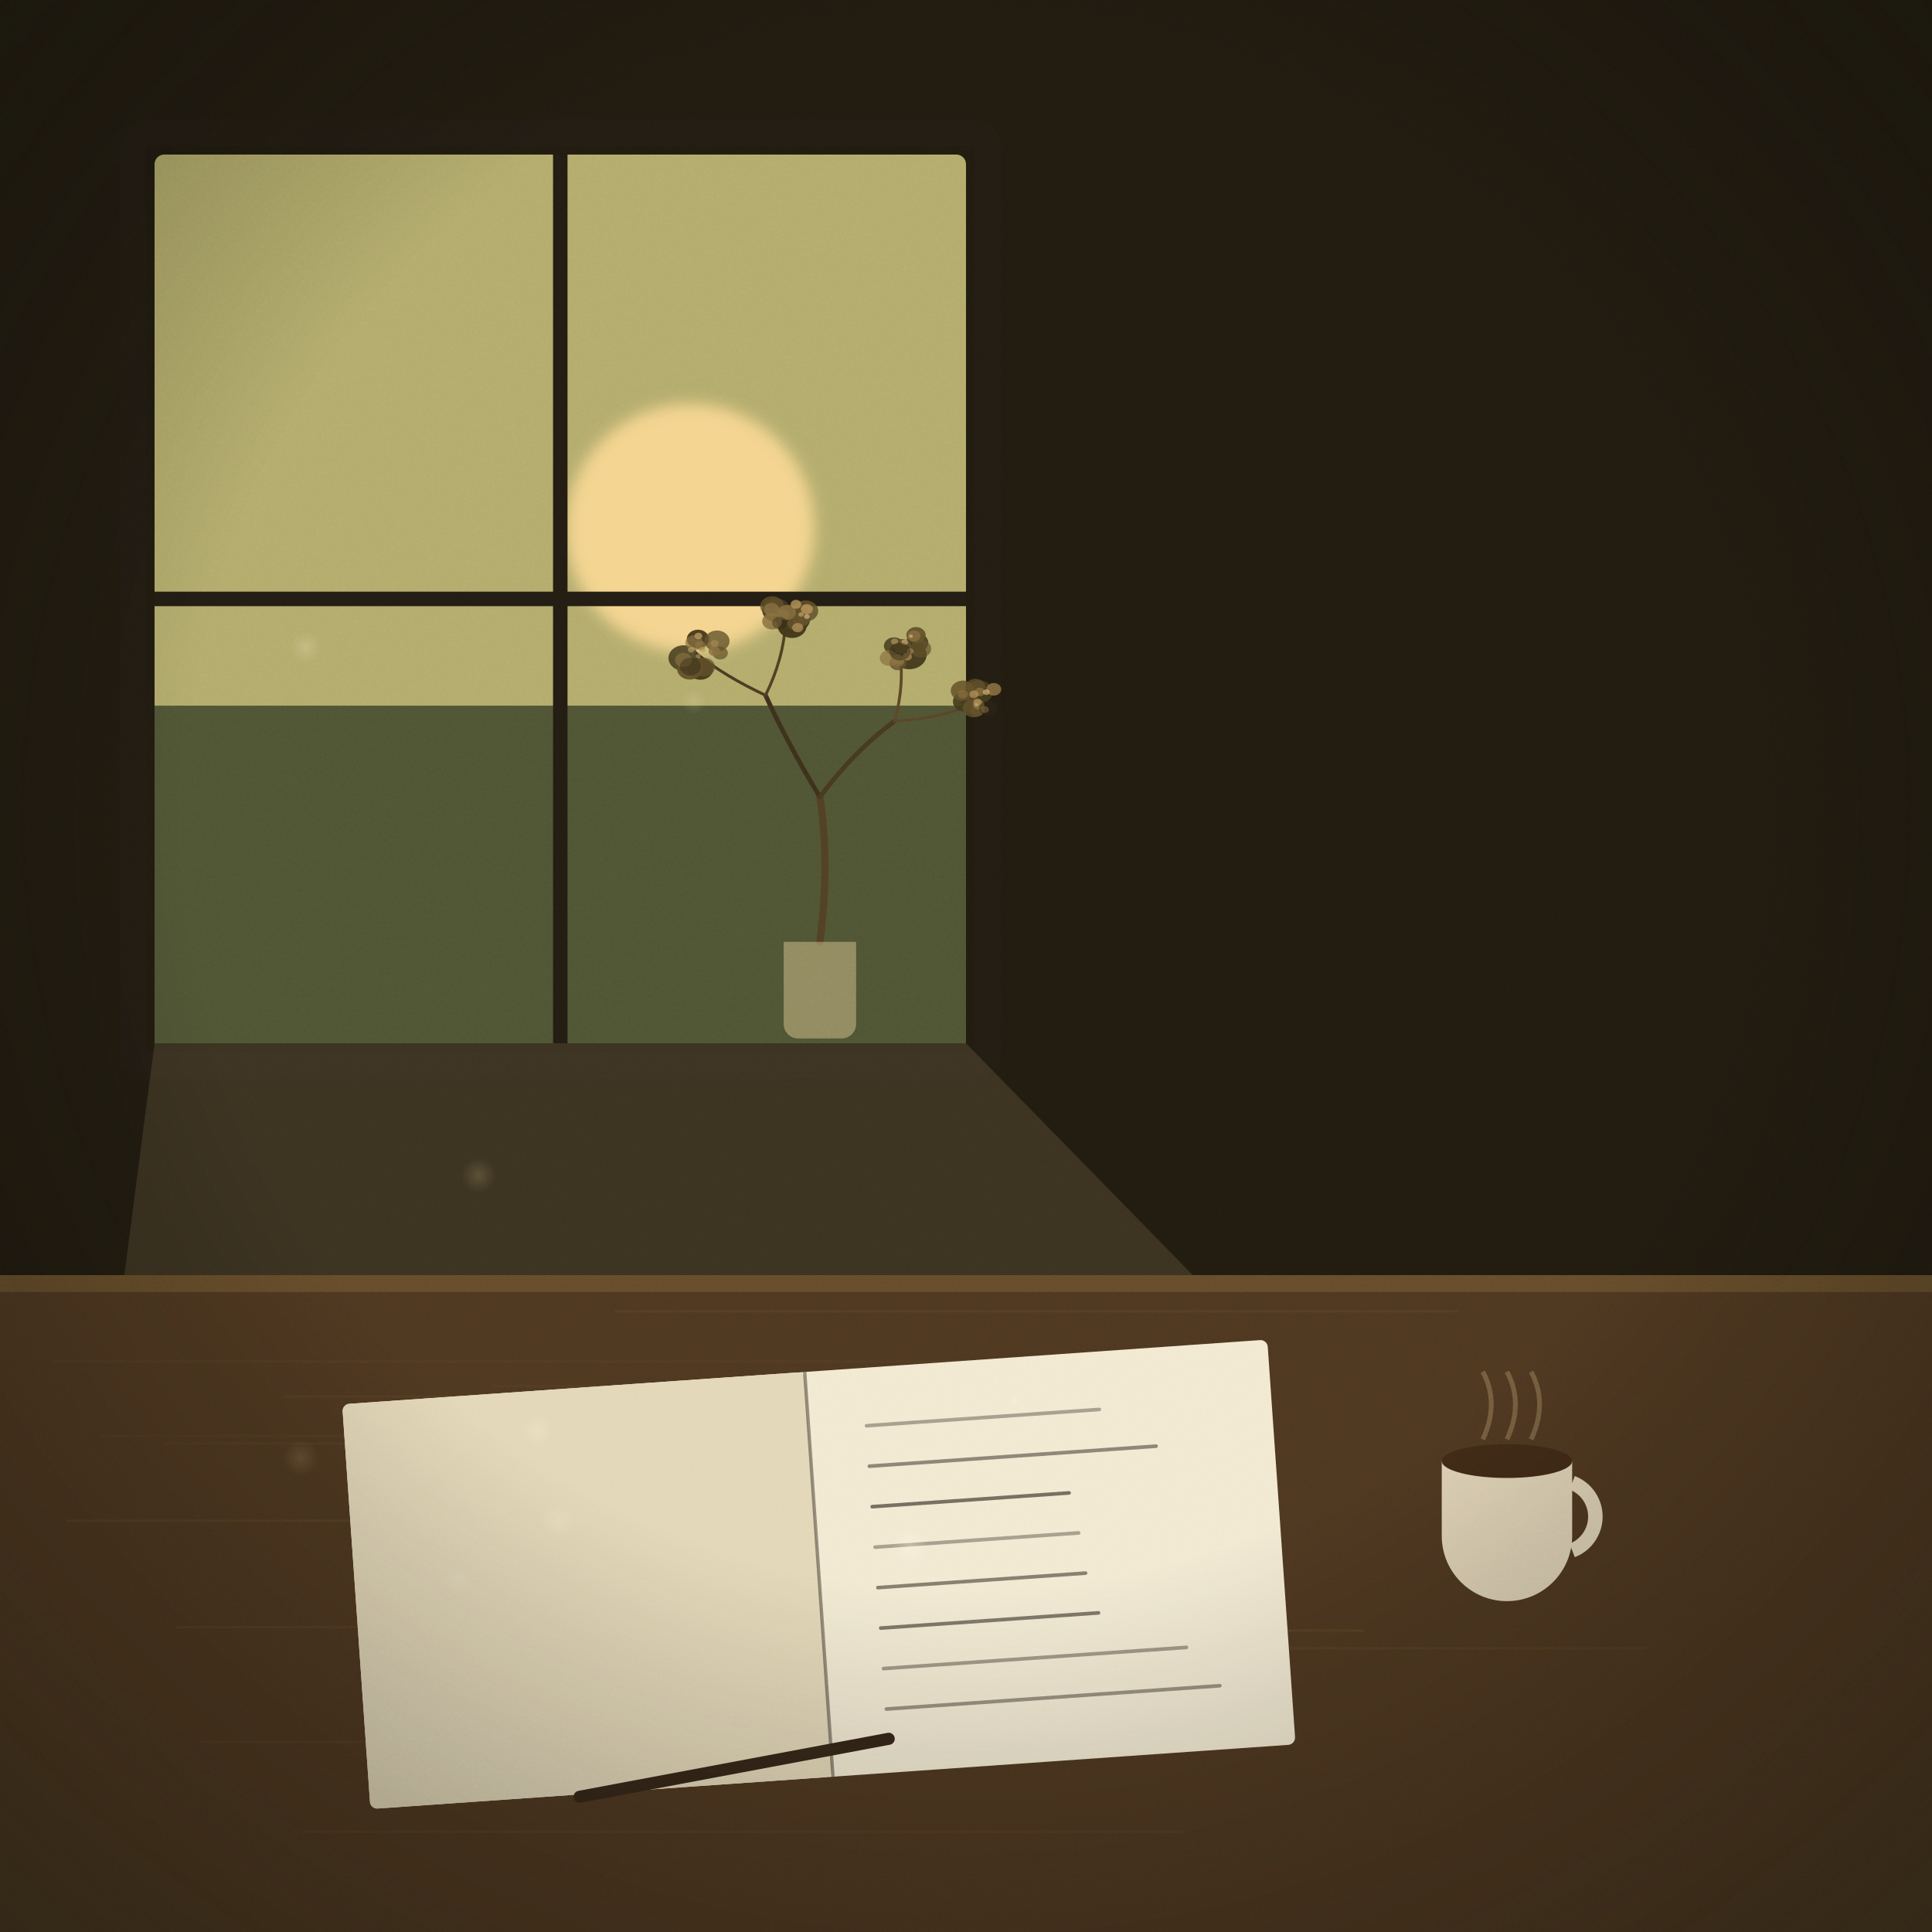
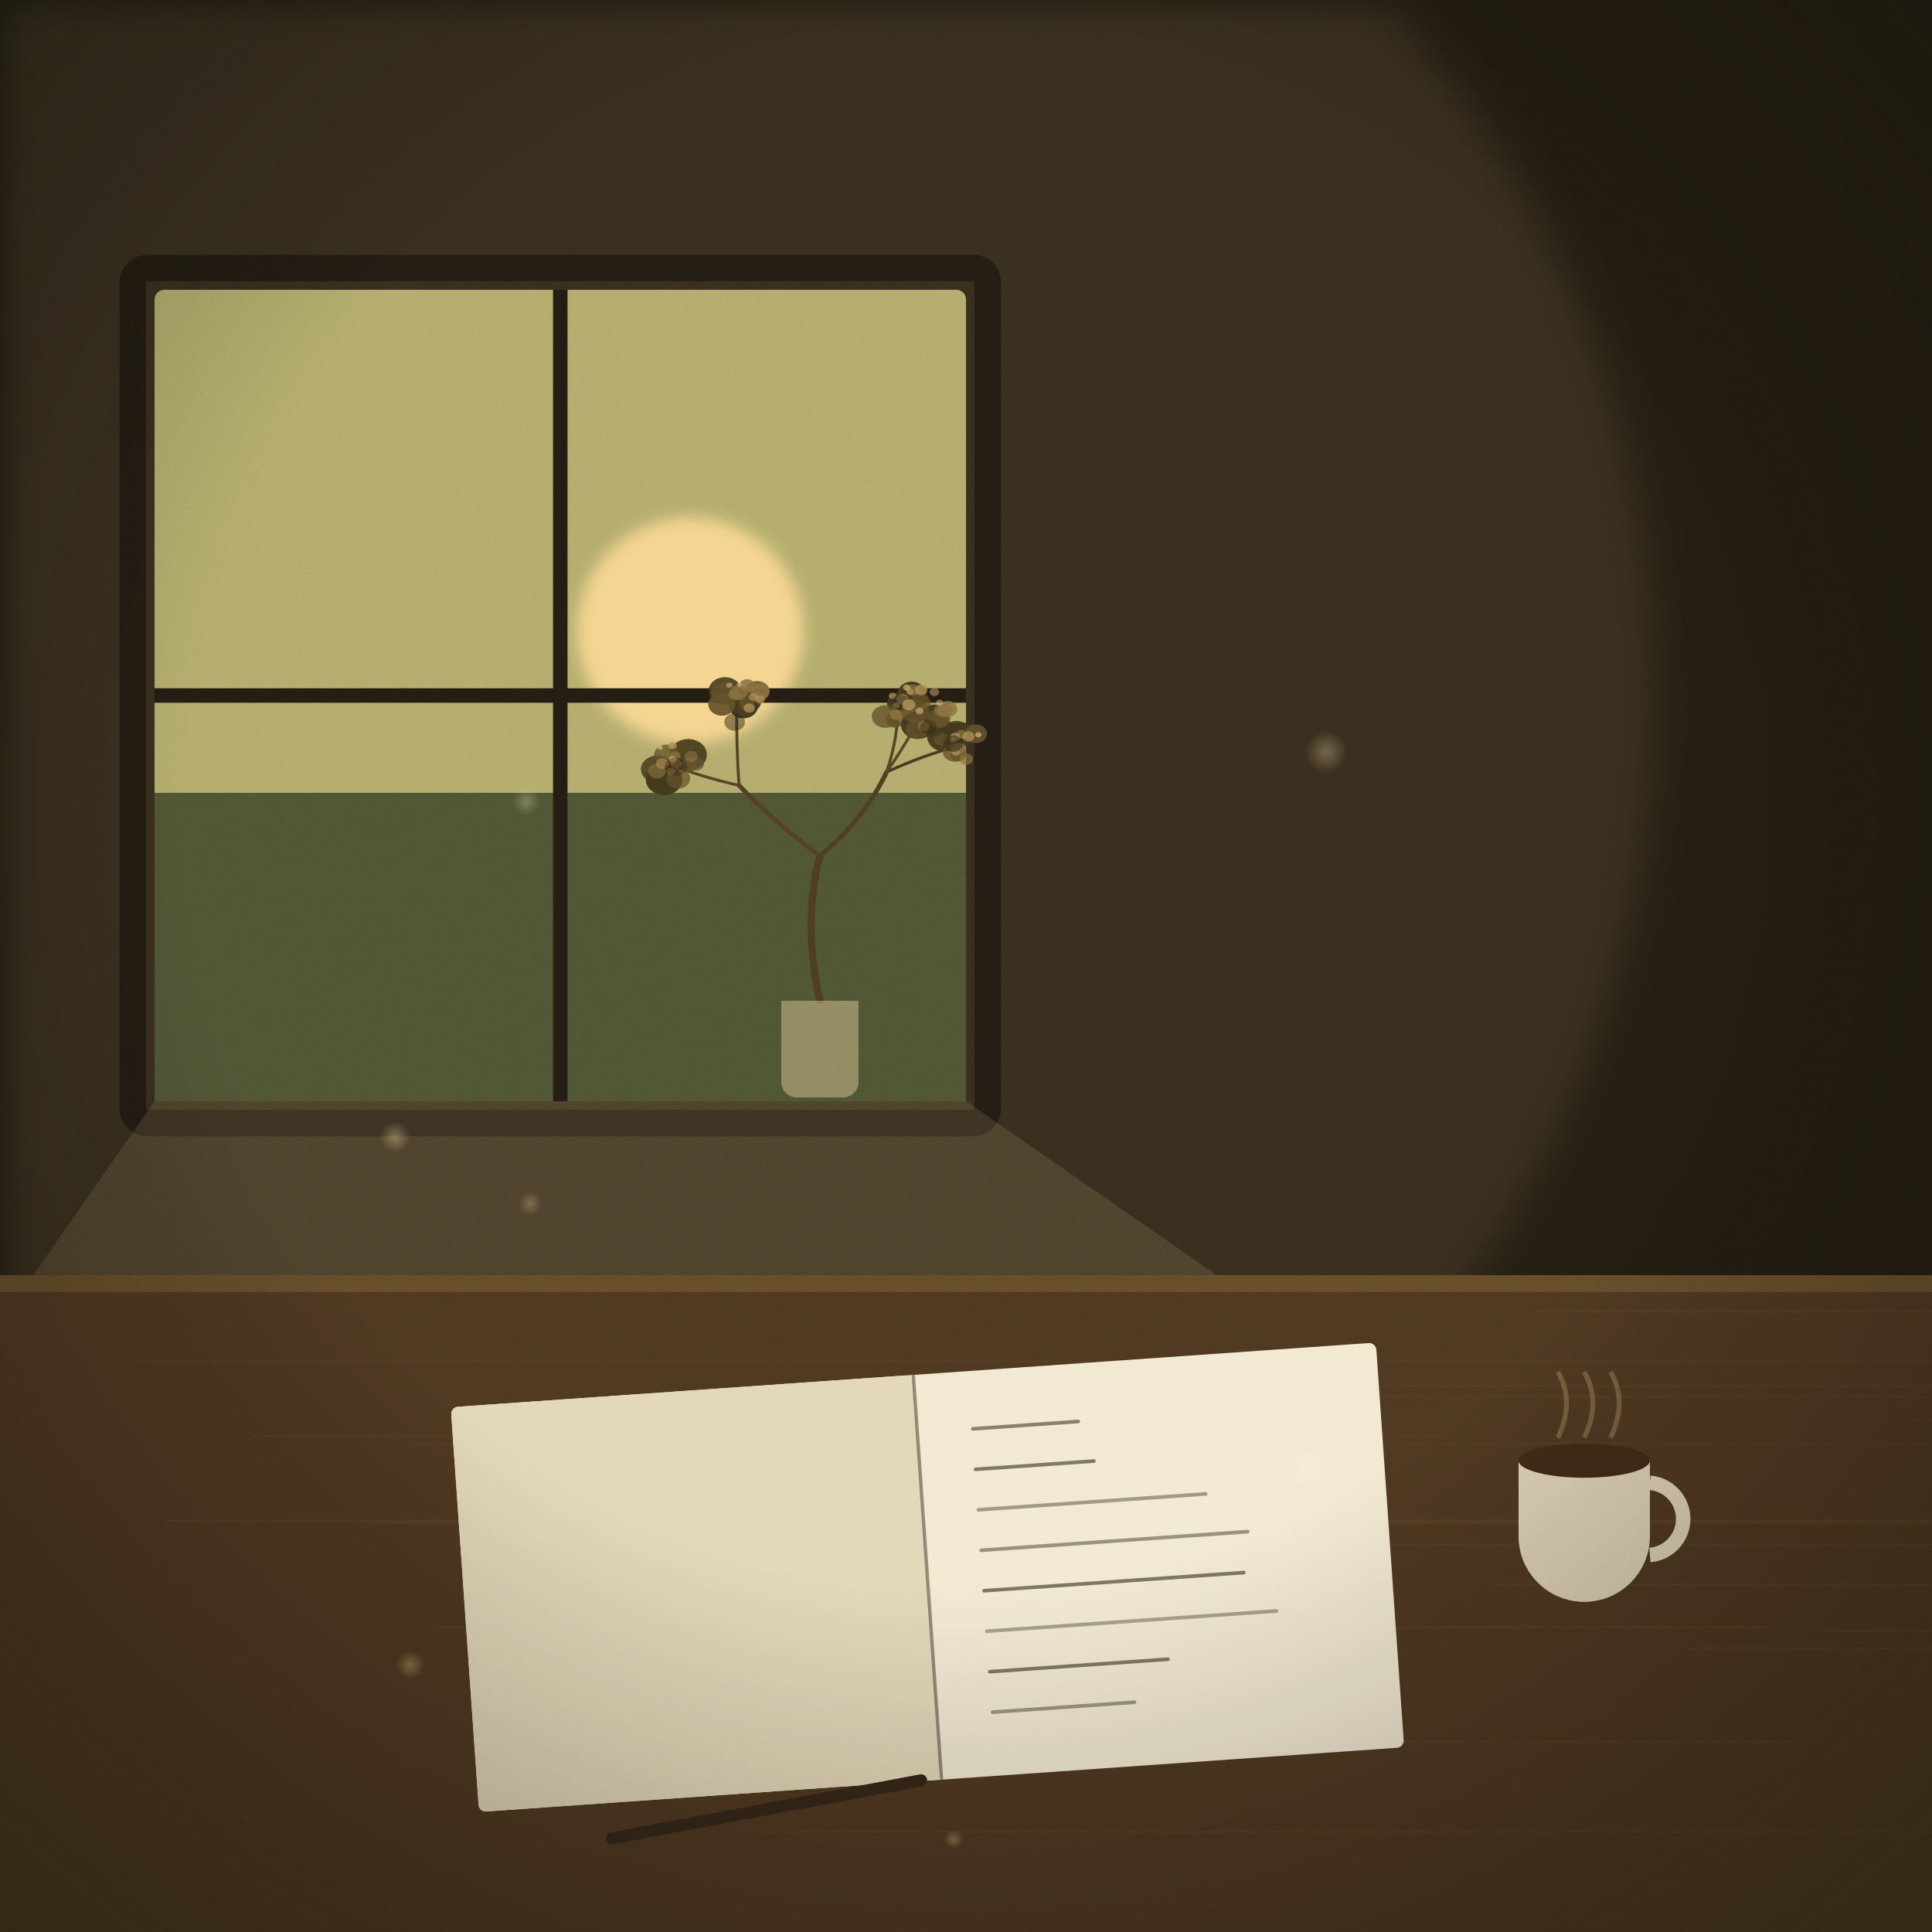
<svg xmlns="http://www.w3.org/2000/svg" viewBox="0 0 800 800" width="800" height="800" role="img">
  <defs>
    <linearGradient id="sky" x1="0" y1="0" x2="0.1" y2="1">
      <stop offset="0" stop-color="#2a2318" />
      <stop offset="0.45" stop-color="#6d5027" />
      <stop offset="1" stop-color="#d9a955" />
    </linearGradient>
    <radialGradient id="sunGlow" cx="0.26" cy="0.22" r="0.7">
      <stop offset="0" stop-color="#ffdb95" stop-opacity="0.92" />
      <stop offset="0.3" stop-color="#ffdb95" stop-opacity="0.42" />
      <stop offset="0.7" stop-color="#ffdb95" stop-opacity="0.1" />
      <stop offset="1" stop-color="#ffdb95" stop-opacity="0" />
    </radialGradient>
    <radialGradient id="glow" cx="0.5" cy="0.5" r="0.5">
      <stop offset="0" stop-color="#ffdb95" stop-opacity="0.85" />
      <stop offset="1" stop-color="#ffdb95" stop-opacity="0" />
    </radialGradient>
    <linearGradient id="shaft" x1="0" y1="0" x2="0" y2="1">
      <stop offset="0" stop-color="#ffdb95" stop-opacity="0.55" />
      <stop offset="1" stop-color="#ffdb95" stop-opacity="0" />
    </linearGradient>
    <linearGradient id="floor" x1="0" y1="0" x2="0" y2="1">
      <stop offset="0" stop-color="#413221" />
      <stop offset="1" stop-color="#241b11" />
    </linearGradient>
    <radialGradient id="vignette" cx="0.5" cy="0.42" r="0.8">
      <stop offset="0.5" stop-color="#000000" stop-opacity="0" />
      <stop offset="1" stop-color="#12160a" stop-opacity="0.5" />
    </radialGradient>
    <filter id="grain" x="0" y="0" width="100%" height="100%">
      <feTurbulence type="fractalNoise" baseFrequency="0.85" numOctaves="2" seed="11" result="noise" />
      <feColorMatrix in="noise" type="saturate" values="0" />
    </filter>
    <filter id="soften" x="-15%" y="-15%" width="130%" height="130%">
      <feGaussianBlur stdDeviation="9" />
    </filter>
    <filter id="softenSm" x="-15%" y="-15%" width="130%" height="130%">
      <feGaussianBlur stdDeviation="3" />
    </filter>
  </defs>
-   <rect width="800" height="800" fill="#221c11" />
-   <rect x="64" y="64" width="336" height="368" rx="4" fill="#b3ac6d" />
-   <rect x="64" y="292.2" width="336" height="139.8" fill="#505635" />
-   <circle cx="285.8" cy="218.6" r="51.5" fill="#ffdb95" filter="url(#softenSm)" opacity=".85" />
-   <rect x="229" y="64" width="6" height="368" fill="#241d14" />
-   <rect x="64" y="245" width="336" height="6" fill="#241d14" />
-   <rect x="55" y="55" width="354" height="386" rx="6" fill="none" stroke="#241d14" stroke-width="11" />
-   <path d="M 64 432 L 400 432 L 760 800 L 16 800 Z" fill="#ffdb95" opacity=".12" />
+   <rect width="800" height="800" fill="#241d12" />
+   <ellipse cx="232" cy="288" rx="453.6" ry="436.8" fill="#ffdb95" opacity=".1" filter="url(#soften)" />
+   <rect x="64" y="120" width="336" height="336" rx="4" fill="#b3ac6d" />
+   <rect x="64" y="328.3" width="336" height="127.7" fill="#505635" />
+   <circle cx="285.8" cy="261.1" r="47" fill="#ffdb95" filter="url(#softenSm)" opacity=".85" />
+   <rect x="229" y="120" width="6" height="336" fill="#241d14" />
+   <rect x="64" y="285" width="336" height="6" fill="#241d14" />
+   <rect x="55" y="111" width="354" height="354" rx="6" fill="none" stroke="#241d14" stroke-width="11" />
+   <path d="M 64 456 L 400 456 L 896 800 L -176 800 Z" fill="#ffdb95" opacity=".12" />
  <rect x="0" y="528" width="800" height="272" fill="#4f3821" />
  <rect x="0" y="528" width="800" height="7" fill="#7a5f33" opacity=".55" />
-   <path d="M 278.8 682.5 h 402.7" stroke="#7a5f33" stroke-width="1" opacity=".16" />
-   <path d="M 116.9 578.3 h 256.3" stroke="#7a5f33" stroke-width="1" opacity=".13" />
-   <path d="M 254.5 543 h 349.5" stroke="#7a5f33" stroke-width="1" opacity=".16" />
-   <path d="M 195 639.6 h 188.9" stroke="#7a5f33" stroke-width="1" opacity=".14" />
-   <path d="M 247.2 656.1 h 185.7" stroke="#7a5f33" stroke-width="1" opacity=".14" />
-   <path d="M 27.3 629.7 h 426.9" stroke="#7a5f33" stroke-width="1" opacity=".2" />
-   <path d="M 67.6 597.7 h 412.8" stroke="#7a5f33" stroke-width="1" opacity=".11" />
-   <path d="M 125.2 758.5 h 364.9" stroke="#7a5f33" stroke-width="1" opacity=".15" />
-   <path d="M 204.3 574 h 189.2" stroke="#7a5f33" stroke-width="1" opacity=".1" />
-   <path d="M 82.6 721.3 h 268.1" stroke="#7a5f33" stroke-width="1" opacity=".13" />
-   <path d="M 21.7 563.8 h 409" stroke="#7a5f33" stroke-width="1" opacity=".11" />
-   <path d="M 72.6 673.8 h 275.9" stroke="#7a5f33" stroke-width="1" opacity=".17" />
-   <path d="M 41.7 594.5 h 246.8" stroke="#7a5f33" stroke-width="1" opacity=".1" />
-   <path d="M 301.6 675.2 h 263.5" stroke="#7a5f33" stroke-width="1" opacity=".2" />
-   <g transform="rotate(-4 336 608)">
-     <rect x="144" y="568" width="384" height="168" rx="3" fill="#f2e9d2" />
-     <rect x="144" y="568" width="192" height="168" rx="3" fill="#e3d7b8" />
-     <line x1="336" y1="568" x2="336" y2="736" stroke="#241d14" stroke-width="1.4" opacity=".45" />
-     <line x1="360" y1="592" x2="456.6" y2="592" stroke="#241d14" stroke-width="1.5" opacity=".36" stroke-linecap="round" />
-     <line x1="360" y1="608.8" x2="479" y2="608.8" stroke="#241d14" stroke-width="1.5" opacity=".49" stroke-linecap="round" />
-     <line x1="360" y1="625.6" x2="441.7" y2="625.6" stroke="#241d14" stroke-width="1.5" opacity=".6" stroke-linecap="round" />
-     <line x1="360" y1="642.4" x2="444.5" y2="642.4" stroke="#241d14" stroke-width="1.5" opacity=".36" stroke-linecap="round" />
-     <line x1="360" y1="659.2" x2="446.2" y2="659.2" stroke="#241d14" stroke-width="1.5" opacity=".52" stroke-linecap="round" />
-     <line x1="360" y1="676" x2="450.4" y2="676" stroke="#241d14" stroke-width="1.5" opacity=".56" stroke-linecap="round" />
-     <line x1="360" y1="692.8" x2="485.7" y2="692.8" stroke="#241d14" stroke-width="1.5" opacity=".4" stroke-linecap="round" />
-     <line x1="360" y1="709.6" x2="498.4" y2="709.6" stroke="#241d14" stroke-width="1.5" opacity=".44" stroke-linecap="round" />
-   </g>
-   <path d="M 240 744 l 128 -24" stroke="#362719" stroke-width="5" stroke-linecap="round" />
-   <path d="M 597 605 h 54 v 31 a 27 27 0 0 1 -54 0 Z" fill="#ddd0b4" />
-   <path d="M 651 614 a 15 15 0 0 1 0 28" fill="none" stroke="#ddd0b4" stroke-width="6" />
-   <ellipse cx="624" cy="605" rx="27" ry="7" fill="#412b17" />
-   <path d="M 614 596 q 7 -15 0 -28" stroke="#ffe3a8" stroke-width="2" fill="none" opacity=".22" />
-   <path d="M 624 596 q 7 -15 0 -28" stroke="#ffe3a8" stroke-width="2" fill="none" opacity=".22" />
-   <path d="M 634 596 q 7 -15 0 -28" stroke="#ffe3a8" stroke-width="2" fill="none" opacity=".22" />
-   <path d="M 339.5 390 Q 343.7 357.3 339.5 330" stroke="#524125" stroke-width="3" stroke-linecap="round" fill="none" />
-   <path d="M 339.5 330 Q 325.9 307.5 317 287.9" stroke="#3e311d" stroke-width="1.9" stroke-linecap="round" fill="none" />
-   <path d="M 317 287.9 Q 300.4 280.2 288.5 270.7" stroke="#4c3b22" stroke-width="1.2" stroke-linecap="round" fill="none" />
-   <g transform="scale(1 .84)">
-     <circle cx="289" cy="315" r="4.6" fill="#43391c" opacity=".95" />
-     <circle cx="290" cy="329.8" r="5.3" fill="#43391c" opacity=".96" />
-     <circle cx="283.1" cy="324.4" r="6.3" fill="#43391c" opacity=".85" />
-     <circle cx="296.9" cy="316" r="5.2" fill="#63512a" opacity=".8" />
-     <circle cx="285.6" cy="329.8" r="5.2" fill="#63512a" opacity=".95" />
-     <circle cx="298.2" cy="321.9" r="3.2" fill="#63512a" opacity=".74" />
-     <circle cx="291.5" cy="328.8" r="4.6" fill="#63512a" opacity=".72" />
-     <circle cx="287.4" cy="316.8" r="3.6" fill="#8a7040" opacity=".69" />
-     <circle cx="295.8" cy="321" r="2.4" fill="#8a7040" opacity=".83" />
-     <circle cx="283" cy="325.3" r="3.5" fill="#8a7040" opacity=".62" />
-     <circle cx="290" cy="318.2" r="2.2" fill="#8a7040" opacity=".72" />
-     <circle cx="290.9" cy="320.2" r="1.4" fill="#b39159" opacity=".53" />
-     <circle cx="295.9" cy="317.2" r="1.7" fill="#b39159" opacity=".51" />
-     <circle cx="289.2" cy="313.5" r="1.6" fill="#b39159" opacity=".84" />
-     <circle cx="289.1" cy="323.4" r="1" fill="#dcb87f" opacity=".42" />
-     <circle cx="286.2" cy="320.3" r="1.4" fill="#dcb87f" opacity=".46" />
-     <circle cx="285.9" cy="328.6" r="4.4" fill="#2c2614" opacity=".43" />
-   </g>
-   <path d="M 317 287.9 Q 324.4 272.8 325.2 258.4" stroke="#514024" stroke-width="1.2" stroke-linecap="round" fill="none" />
-   <g transform="scale(1 .84)">
-     <circle cx="328.4" cy="304.9" r="7.1" fill="#43391c" opacity=".98" />
-     <circle cx="321.4" cy="300.8" r="5.8" fill="#43391c" opacity=".94" />
-     <circle cx="328" cy="308.5" r="6" fill="#43391c" opacity=".97" />
-     <circle cx="331.8" cy="305.3" r="3.5" fill="#63512a" opacity=".87" />
-     <circle cx="319.7" cy="298.8" r="4.9" fill="#63512a" opacity=".76" />
-     <circle cx="333.6" cy="301.2" r="5.2" fill="#63512a" opacity=".86" />
-     <circle cx="329.3" cy="307.4" r="3.3" fill="#63512a" opacity=".82" />
-     <circle cx="319.7" cy="306.2" r="4.1" fill="#8a7040" opacity=".86" />
-     <circle cx="319.5" cy="300.4" r="3.2" fill="#8a7040" opacity=".76" />
-     <circle cx="324.2" cy="302.8" r="2.6" fill="#8a7040" opacity=".7" />
-     <circle cx="325.8" cy="301.9" r="3.7" fill="#8a7040" opacity=".81" />
-     <circle cx="329.6" cy="297.9" r="2.2" fill="#b39159" opacity=".82" />
-     <circle cx="334.1" cy="300.3" r="2.5" fill="#b39159" opacity=".84" />
-     <circle cx="330.3" cy="309.4" r="2.3" fill="#b39159" opacity=".72" />
-     <circle cx="331.7" cy="302.9" r="1.1" fill="#dcb87f" opacity=".54" />
-     <circle cx="334.1" cy="303.9" r="1.2" fill="#dcb87f" opacity=".65" />
-     <circle cx="322.8" cy="307.1" r="3.1" fill="#2c2614" opacity=".4" />
-   </g>
-   <path d="M 339.5 330 Q 354 310.6 370.5 298.6" stroke="#483921" stroke-width="1.9" stroke-linecap="round" fill="none" />
-   <path d="M 370.5 298.6 Q 374.7 282.9 372.4 269.2" stroke="#5c4828" stroke-width="1.2" stroke-linecap="round" fill="none" />
-   <g transform="scale(1 .84)">
-     <circle cx="370.2" cy="318.4" r="4.2" fill="#43391c" opacity=".85" />
-     <circle cx="376.5" cy="322.7" r="7.2" fill="#43391c" opacity=".95" />
-     <circle cx="379.8" cy="316.8" r="4.6" fill="#43391c" opacity=".88" />
-     <circle cx="379.3" cy="313.1" r="4" fill="#63512a" opacity=".94" />
-     <circle cx="373.7" cy="318.7" r="3.7" fill="#63512a" opacity=".86" />
-     <circle cx="371.8" cy="326.9" r="3.5" fill="#63512a" opacity=".82" />
-     <circle cx="381.3" cy="319.8" r="4.3" fill="#63512a" opacity=".7" />
-     <circle cx="371.8" cy="325.9" r="2.7" fill="#8a7040" opacity=".7" />
-     <circle cx="368.2" cy="324.4" r="3.9" fill="#8a7040" opacity=".71" />
-     <circle cx="378.5" cy="313.5" r="2.7" fill="#8a7040" opacity=".74" />
-     <circle cx="371.7" cy="325" r="2.5" fill="#8a7040" opacity=".89" />
-     <circle cx="376.9" cy="321" r="1.4" fill="#b39159" opacity=".56" />
-     <circle cx="375.7" cy="323.7" r="1.9" fill="#b39159" opacity=".67" />
-     <circle cx="370.4" cy="316.2" r="1.5" fill="#b39159" opacity=".67" />
-     <circle cx="374.6" cy="316.6" r="1.4" fill="#dcb87f" opacity=".59" />
-     <circle cx="377.2" cy="313.6" r="0.8" fill="#dcb87f" opacity=".65" />
-     <circle cx="372.6" cy="321.2" r="4.4" fill="#2c2614" opacity=".46" />
-   </g>
-   <path d="M 370.5 298.6 Q 389.8 297.5 404.8 290.9" stroke="#5a4627" stroke-width="1.2" stroke-linecap="round" fill="none" />
-   <g transform="scale(1 .84)">
-     <circle cx="399.7" cy="345.8" r="5.1" fill="#43391c" opacity=".9" />
-     <circle cx="402.7" cy="346.3" r="4.8" fill="#43391c" opacity=".88" />
-     <circle cx="405.4" cy="341.1" r="5.7" fill="#43391c" opacity="1" />
-     <circle cx="398.7" cy="340.5" r="5" fill="#63512a" opacity=".86" />
-     <circle cx="403.9" cy="338.7" r="4.1" fill="#63512a" opacity=".72" />
-     <circle cx="403.2" cy="349" r="4.6" fill="#63512a" opacity=".8" />
-     <circle cx="404.6" cy="350.4" r="2.8" fill="#63512a" opacity=".8" />
-     <circle cx="398.7" cy="342.3" r="2.1" fill="#8a7040" opacity=".62" />
-     <circle cx="411.5" cy="339.8" r="3.1" fill="#8a7040" opacity=".87" />
-     <circle cx="405.7" cy="341.1" r="2.1" fill="#8a7040" opacity=".72" />
-     <circle cx="405.2" cy="347.4" r="2.4" fill="#8a7040" opacity=".7" />
-     <circle cx="404.8" cy="346" r="1.7" fill="#b39159" opacity=".66" />
-     <circle cx="407.8" cy="349.8" r="1.7" fill="#b39159" opacity=".6" />
-     <circle cx="403.3" cy="342.3" r="1.9" fill="#b39159" opacity=".72" />
-     <circle cx="404.3" cy="347.5" r="0.9" fill="#dcb87f" opacity=".49" />
-     <circle cx="408.4" cy="341.2" r="1.4" fill="#dcb87f" opacity=".63" />
-     <circle cx="409.2" cy="349.2" r="3.7" fill="#2c2614" opacity=".45" />
-   </g>
-   <path d="M 324.5 390 h 30 v 34 a 6 6 0 0 1 -6 6 h -18 a 6 6 0 0 1 -6 -6 Z" fill="#ffe3a8" opacity=".38" />
+   <path d="M 697.1 682.5 h 805.4" stroke="#7a5f33" stroke-width="1" opacity=".14" />
+   <path d="M 292.1 578.3 h 512.6" stroke="#7a5f33" stroke-width="1" opacity=".11" />
+   <path d="M 636.3 543 h 699" stroke="#7a5f33" stroke-width="1" opacity=".15" />
+   <path d="M 487.4 639.6 h 377.9" stroke="#7a5f33" stroke-width="1" opacity=".13" />
+   <path d="M 618 656.1 h 371.4" stroke="#7a5f33" stroke-width="1" opacity=".13" />
+   <path d="M 68.3 629.7 h 853.8" stroke="#7a5f33" stroke-width="1" opacity=".18" />
+   <path d="M 169 597.7 h 825.7" stroke="#7a5f33" stroke-width="1" opacity=".09" />
+   <path d="M 312.9 758.5 h 729.7" stroke="#7a5f33" stroke-width="1" opacity=".14" />
+   <path d="M 510.7 574 h 378.4" stroke="#7a5f33" stroke-width="1" opacity=".09" />
+   <path d="M 206.5 721.3 h 536.2" stroke="#7a5f33" stroke-width="1" opacity=".12" />
+   <path d="M 54.4 563.8 h 817.9" stroke="#7a5f33" stroke-width="1" opacity=".1" />
+   <path d="M 181.6 673.8 h 551.7" stroke="#7a5f33" stroke-width="1" opacity=".15" />
+   <path d="M 104.1 594.5 h 493.6" stroke="#7a5f33" stroke-width="1" opacity=".09" />
+   <path d="M 754 675.2 h 527" stroke="#7a5f33" stroke-width="1" opacity=".19" />
+   <path d="M 157.4 630.5 h 652.6" stroke="#7a5f33" stroke-width="1" opacity=".15" />
+   <path d="M 789.7 588.1 h 393.4" stroke="#7a5f33" stroke-width="1" opacity=".09" />
+   <g transform="rotate(-4 400 652)">
+     <rect x="192" y="568" width="384" height="168" rx="3" fill="#f2e9d2" />
+     <rect x="192" y="568" width="192" height="168" rx="3" fill="#e3d7b8" />
+     <line x1="384" y1="568" x2="384" y2="736" stroke="#241d14" stroke-width="1.4" opacity=".45" />
+     <line x1="407" y1="592" x2="450.8" y2="592" stroke="#241d14" stroke-width="1.5" opacity=".52" stroke-linecap="round" />
+     <line x1="407" y1="608.8" x2="456.1" y2="608.8" stroke="#241d14" stroke-width="1.5" opacity=".56" stroke-linecap="round" />
+     <line x1="407" y1="625.6" x2="501.3" y2="625.6" stroke="#241d14" stroke-width="1.5" opacity=".4" stroke-linecap="round" />
+     <line x1="407" y1="642.4" x2="517.6" y2="642.4" stroke="#241d14" stroke-width="1.5" opacity=".44" stroke-linecap="round" />
+     <line x1="407" y1="659.2" x2="514.8" y2="659.2" stroke="#241d14" stroke-width="1.5" opacity=".57" stroke-linecap="round" />
+     <line x1="407" y1="676" x2="527.2" y2="676" stroke="#241d14" stroke-width="1.5" opacity=".36" stroke-linecap="round" />
+     <line x1="407" y1="692.8" x2="481" y2="692.8" stroke="#241d14" stroke-width="1.5" opacity=".56" stroke-linecap="round" />
+     <line x1="407" y1="709.6" x2="465.9" y2="709.6" stroke="#241d14" stroke-width="1.5" opacity=".42" stroke-linecap="round" />
+   </g>
+   <path d="M 253.4 761.2 l 128 -24" stroke="#362719" stroke-width="5" stroke-linecap="round" />
+   <path d="M 628.8 604.8 h 54.4 v 31.3 a 27.2 27.2 0 0 1 -54.4 0 Z" fill="#ddd0b4" />
+   <path d="M 683.2 614 a 15 15 0 0 1 0 29.9" fill="none" stroke="#ddd0b4" stroke-width="6" />
+   <ellipse cx="656" cy="604.8" rx="27.2" ry="7.1" fill="#412b17" />
+   <path d="M 645.1 595.3 q 7.1 -15 0 -27.2" stroke="#ffe3a8" stroke-width="2" fill="none" opacity=".22" />
+   <path d="M 656 595.3 q 7.1 -15 0 -27.2" stroke="#ffe3a8" stroke-width="2" fill="none" opacity=".22" />
+   <path d="M 666.9 595.3 q 7.1 -15 0 -27.2" stroke="#ffe3a8" stroke-width="2" fill="none" opacity=".22" />
+   <path d="M 339.5 414.4 Q 332.3 382.2 339.5 354.4" stroke="#4d3d23" stroke-width="3" stroke-linecap="round" fill="none" />
+   <path d="M 339.5 354.4 Q 319.9 339.8 306 325.2" stroke="#534125" stroke-width="1.9" stroke-linecap="round" fill="none" />
+   <path d="M 306 325.2 Q 290.2 321.7 277.8 316.6" stroke="#584527" stroke-width="1.2" stroke-linecap="round" fill="none" />
+   <g transform="scale(1 .84)">
+     <circle cx="272.1" cy="379.2" r="6.7" fill="#43391c" opacity=".85" />
+     <circle cx="285" cy="372" r="7.7" fill="#43391c" opacity=".91" />
+     <circle cx="275" cy="384.3" r="7.6" fill="#43391c" opacity="1" />
+     <circle cx="288.1" cy="376.5" r="3.4" fill="#63512a" opacity=".74" />
+     <circle cx="280.9" cy="383.8" r="4.9" fill="#63512a" opacity=".72" />
+     <circle cx="276.1" cy="372.3" r="5.3" fill="#63512a" opacity=".77" />
+     <circle cx="285.4" cy="377" r="3.4" fill="#63512a" opacity=".89" />
+     <circle cx="272" cy="380.1" r="3.7" fill="#8a7040" opacity=".62" />
+     <circle cx="279.4" cy="372.7" r="2.3" fill="#8a7040" opacity=".72" />
+     <circle cx="280" cy="376.6" r="2.3" fill="#8a7040" opacity=".63" />
+     <circle cx="286.2" cy="372.9" r="2.7" fill="#8a7040" opacity=".61" />
+     <circle cx="278.5" cy="367.6" r="1.7" fill="#b39159" opacity=".84" />
+     <circle cx="277.8" cy="380.2" r="1.8" fill="#b39159" opacity=".51" />
+     <circle cx="274.2" cy="376.4" r="2.6" fill="#b39159" opacity=".56" />
+     <circle cx="278.5" cy="374.3" r="1.6" fill="#dcb87f" opacity=".6" />
+     <circle cx="273.4" cy="368.6" r="1" fill="#dcb87f" opacity=".69" />
+     <circle cx="279.9" cy="377.9" r="4.6" fill="#2c2614" opacity=".36" />
+   </g>
+   <path d="M 306 325.2 Q 304.8 306.8 305.1 291.6" stroke="#544225" stroke-width="1.2" stroke-linecap="round" fill="none" />
+   <g transform="scale(1 .84)">
+     <circle cx="307.9" cy="348.1" r="6" fill="#43391c" opacity=".97" />
+     <circle cx="310.4" cy="346" r="4.8" fill="#43391c" opacity=".95" />
+     <circle cx="300.2" cy="340.6" r="6.8" fill="#43391c" opacity=".89" />
+     <circle cx="313.5" cy="340.9" r="5.2" fill="#63512a" opacity=".86" />
+     <circle cx="309.2" cy="347" r="3.2" fill="#63512a" opacity=".82" />
+     <circle cx="298.9" cy="347.2" r="5.6" fill="#63512a" opacity=".92" />
+     <circle cx="298.6" cy="341.1" r="4.3" fill="#63512a" opacity=".83" />
+     <circle cx="304.2" cy="342.4" r="2.6" fill="#8a7040" opacity=".7" />
+     <circle cx="305.7" cy="341.5" r="3.7" fill="#8a7040" opacity=".81" />
+     <circle cx="309.4" cy="338.1" r="3.3" fill="#8a7040" opacity=".87" />
+     <circle cx="314.7" cy="340.9" r="3.9" fill="#8a7040" opacity=".89" />
+     <circle cx="310.2" cy="349" r="2.3" fill="#b39159" opacity=".72" />
+     <circle cx="312" cy="343.6" r="1.9" fill="#b39159" opacity=".62" />
+     <circle cx="314.7" cy="344.8" r="2" fill="#b39159" opacity=".72" />
+     <circle cx="306.1" cy="337.6" r="1" fill="#dcb87f" opacity=".57" />
+     <circle cx="302" cy="337.7" r="1.3" fill="#dcb87f" opacity=".56" />
+     <circle cx="304.2" cy="355.9" r="4.3" fill="#2c2614" opacity=".5" />
+   </g>
+   <path d="M 339.5 354.4 Q 358.2 338.8 367.1 319.7" stroke="#4f3e23" stroke-width="1.9" stroke-linecap="round" fill="none" />
+   <path d="M 367.1 319.7 Q 372.1 305 371.7 291.8" stroke="#554326" stroke-width="1.2" stroke-linecap="round" fill="none" />
+   <g transform="scale(1 .84)">
+     <circle cx="379.4" cy="343.6" r="4.8" fill="#43391c" opacity=".88" />
+     <circle cx="377.5" cy="341.7" r="5.7" fill="#43391c" opacity="1" />
+     <circle cx="372.6" cy="346.6" r="5.3" fill="#43391c" opacity=".95" />
+     <circle cx="371.1" cy="354.1" r="3.7" fill="#63512a" opacity=".82" />
+     <circle cx="381" cy="346.8" r="4.5" fill="#63512a" opacity=".7" />
+     <circle cx="370.6" cy="354.8" r="3.9" fill="#63512a" opacity=".79" />
+     <circle cx="366.6" cy="353.2" r="5.6" fill="#63512a" opacity=".79" />
+     <circle cx="378" cy="340.2" r="2.8" fill="#8a7040" opacity=".74" />
+     <circle cx="371" cy="352.2" r="2.6" fill="#8a7040" opacity=".89" />
+     <circle cx="376.4" cy="350.3" r="2.3" fill="#8a7040" opacity=".66" />
+     <circle cx="374.9" cy="353.7" r="3.1" fill="#8a7040" opacity=".74" />
+     <circle cx="369.6" cy="343" r="1.6" fill="#b39159" opacity=".67" />
+     <circle cx="373.7" cy="344.6" r="2.5" fill="#b39159" opacity=".66" />
+     <circle cx="376.9" cy="341" r="1.5" fill="#b39159" opacity=".72" />
+     <circle cx="375.4" cy="338.9" r="1.5" fill="#dcb87f" opacity=".65" />
+     <circle cx="371.1" cy="347.7" r="1.5" fill="#dcb87f" opacity=".49" />
+     <circle cx="372.9" cy="346.3" r="3.8" fill="#2c2614" opacity=".41" />
+   </g>
+   <path d="M 367.1 319.7 Q 383 312.4 397.1 308.9" stroke="#483921" stroke-width="1.2" stroke-linecap="round" fill="none" />
+   <g transform="scale(1 .84)">
+     <circle cx="397.8" cy="362.1" r="6.1" fill="#43391c" opacity="1" />
+     <circle cx="391.3" cy="363.1" r="7.4" fill="#43391c" opacity=".95" />
+     <circle cx="396" cy="361.5" r="6.1" fill="#43391c" opacity=".86" />
+     <circle cx="395.3" cy="370.6" r="4.9" fill="#63512a" opacity=".8" />
+     <circle cx="396.8" cy="372.2" r="3.1" fill="#63512a" opacity=".8" />
+     <circle cx="389.7" cy="364.4" r="3.1" fill="#63512a" opacity=".72" />
+     <circle cx="404.1" cy="361.7" r="4.6" fill="#63512a" opacity=".92" />
+     <circle cx="398.1" cy="362" r="2.2" fill="#8a7040" opacity=".72" />
+     <circle cx="397.5" cy="368.8" r="2.6" fill="#8a7040" opacity=".7" />
+     <circle cx="396.3" cy="369.3" r="2.9" fill="#8a7040" opacity=".74" />
+     <circle cx="400.1" cy="374.2" r="2.8" fill="#8a7040" opacity=".69" />
+     <circle cx="395.5" cy="363.3" r="2.1" fill="#b39159" opacity=".72" />
+     <circle cx="395.8" cy="371" r="1.7" fill="#b39159" opacity=".58" />
+     <circle cx="401" cy="363" r="2.5" fill="#b39159" opacity=".7" />
+     <circle cx="405.1" cy="362.2" r="1.3" fill="#dcb87f" opacity=".64" />
+     <circle cx="394.5" cy="364.7" r="1.3" fill="#dcb87f" opacity=".46" />
+     <circle cx="394.7" cy="366.6" r="4.1" fill="#2c2614" opacity=".5" />
+   </g>
+   <path d="M 367.1 319.7 Q 376 306.9 381.7 295.4" stroke="#594627" stroke-width="1.2" stroke-linecap="round" fill="none" />
+   <g transform="scale(1 .84)">
+     <circle cx="386.9" cy="351.8" r="4.5" fill="#43391c" opacity=".95" />
+     <circle cx="380" cy="357.4" r="6.9" fill="#43391c" opacity=".97" />
+     <circle cx="385.1" cy="356.2" r="7.1" fill="#43391c" opacity=".93" />
+     <circle cx="389.2" cy="354.7" r="3.4" fill="#63512a" opacity=".82" />
+     <circle cx="388.7" cy="354.1" r="4.8" fill="#63512a" opacity=".86" />
+     <circle cx="379.8" cy="359.5" r="4.8" fill="#63512a" opacity=".7" />
+     <circle cx="379" cy="350.7" r="5.8" fill="#63512a" opacity=".75" />
+     <circle cx="382.5" cy="357.8" r="2.5" fill="#8a7040" opacity=".6" />
+     <circle cx="392.4" cy="349.5" r="4" fill="#8a7040" opacity=".8" />
+     <circle cx="391.1" cy="350.2" r="3.3" fill="#8a7040" opacity=".73" />
+     <circle cx="389.9" cy="350" r="3.1" fill="#8a7040" opacity=".64" />
+     <circle cx="376.3" cy="347.4" r="2.7" fill="#b39159" opacity=".8" />
+     <circle cx="381.4" cy="340.1" r="2.6" fill="#b39159" opacity=".78" />
+     <circle cx="386.9" cy="341.1" r="2" fill="#b39159" opacity=".6" />
+     <circle cx="380.8" cy="350.5" r="1.6" fill="#dcb87f" opacity=".57" />
+     <circle cx="389.1" cy="346.4" r="1.5" fill="#dcb87f" opacity=".49" />
+     <circle cx="384.5" cy="358.6" r="3.5" fill="#2c2614" opacity=".39" />
+   </g>
+   <path d="M 323.5 414.4 h 32 v 33.6 a 6.4 6.4 0 0 1 -6.4 6.4 h -19.2 a 6.4 6.4 0 0 1 -6.4 -6.4 Z" fill="#ffe3a8" opacity=".38" />
  <g style="mix-blend-mode:screen">
-     <circle cx="198.2" cy="486.7" r="7.3" fill="url(#glow)" opacity=".19" />
-     <circle cx="376.8" cy="640" r="7.5" fill="url(#glow)" opacity=".39" />
-     <circle cx="-55.8" cy="438.1" r="2.7" fill="url(#glow)" opacity=".18" />
-     <circle cx="124.5" cy="603.7" r="7.5" fill="url(#glow)" opacity=".15" />
-     <circle cx="126.6" cy="268" r="6.6" fill="url(#glow)" opacity=".24" />
-     <circle cx="230.8" cy="630.2" r="7.6" fill="url(#glow)" opacity=".2" />
-     <circle cx="189.4" cy="654.1" r="5.6" fill="url(#glow)" opacity=".17" />
-     <circle cx="287.4" cy="290.4" r="5.3" fill="url(#glow)" opacity=".17" />
-     <circle cx="222.4" cy="592.5" r="6.6" fill="url(#glow)" opacity=".24" />
-     <circle cx="420" cy="579.9" r="2.1" fill="url(#glow)" opacity=".3" />
+     <circle cx="217.9" cy="332" r="5.7" fill="url(#glow)" opacity=".33" />
+     <circle cx="146.8" cy="811" r="5.3" fill="url(#glow)" opacity=".34" />
+     <circle cx="394.9" cy="761.6" r="4.1" fill="url(#glow)" opacity=".38" />
+     <circle cx="-54.8" cy="499.9" r="8.6" fill="url(#glow)" opacity=".4" />
+     <circle cx="-18.8" cy="769.4" r="7.4" fill="url(#glow)" opacity=".15" />
+     <circle cx="219.5" cy="498.4" r="4.9" fill="url(#glow)" opacity=".31" />
+     <circle cx="542.6" cy="608.5" r="8.3" fill="url(#glow)" opacity=".24" />
+     <circle cx="163.6" cy="470.8" r="6.3" fill="url(#glow)" opacity=".4" />
+     <circle cx="549.2" cy="311.4" r="8.8" fill="url(#glow)" opacity=".35" />
+     <circle cx="169.9" cy="689.4" r="5.9" fill="url(#glow)" opacity=".39" />
  </g>
  <rect width="800" height="800" fill="url(#vignette)" />
  <rect width="800" height="800" filter="url(#grain)" opacity=".09" style="mix-blend-mode:overlay" />
</svg>
